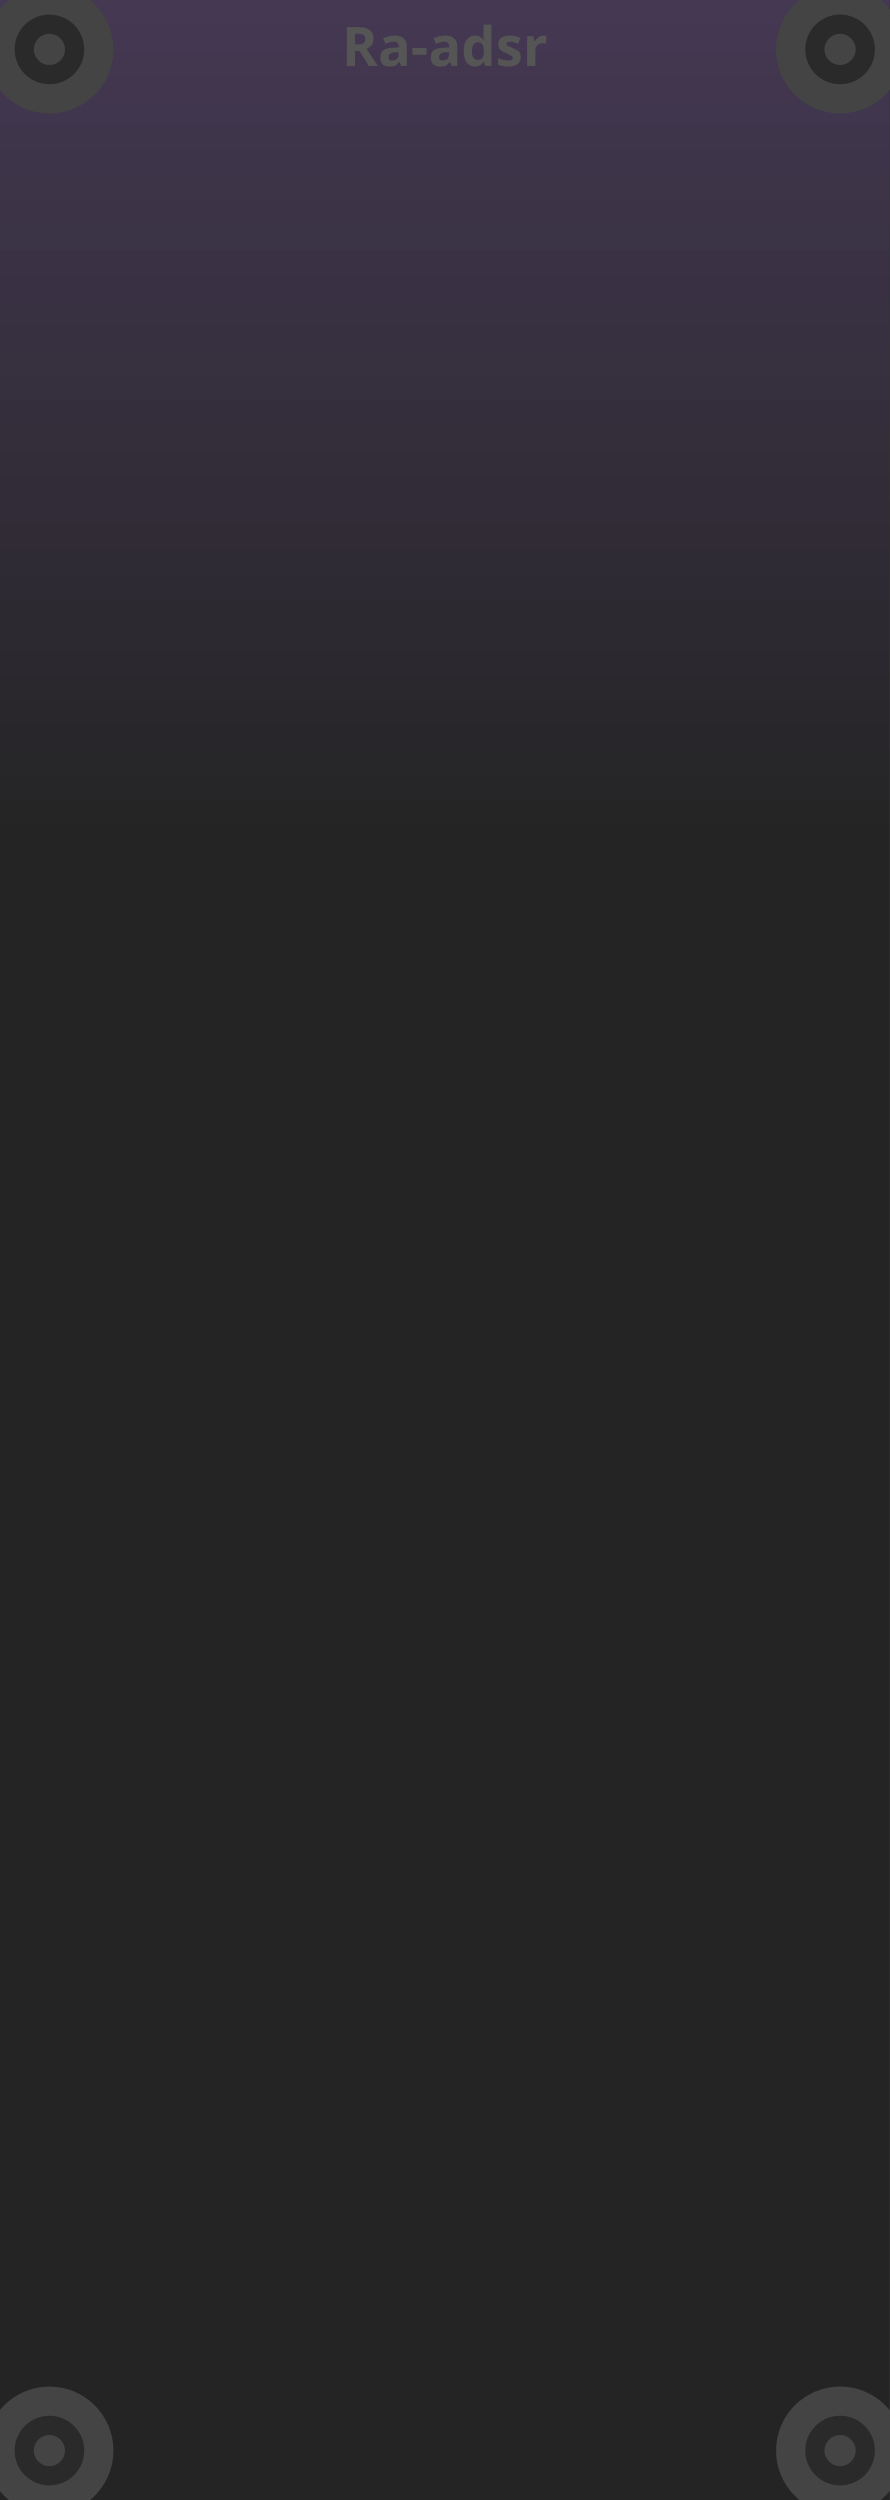
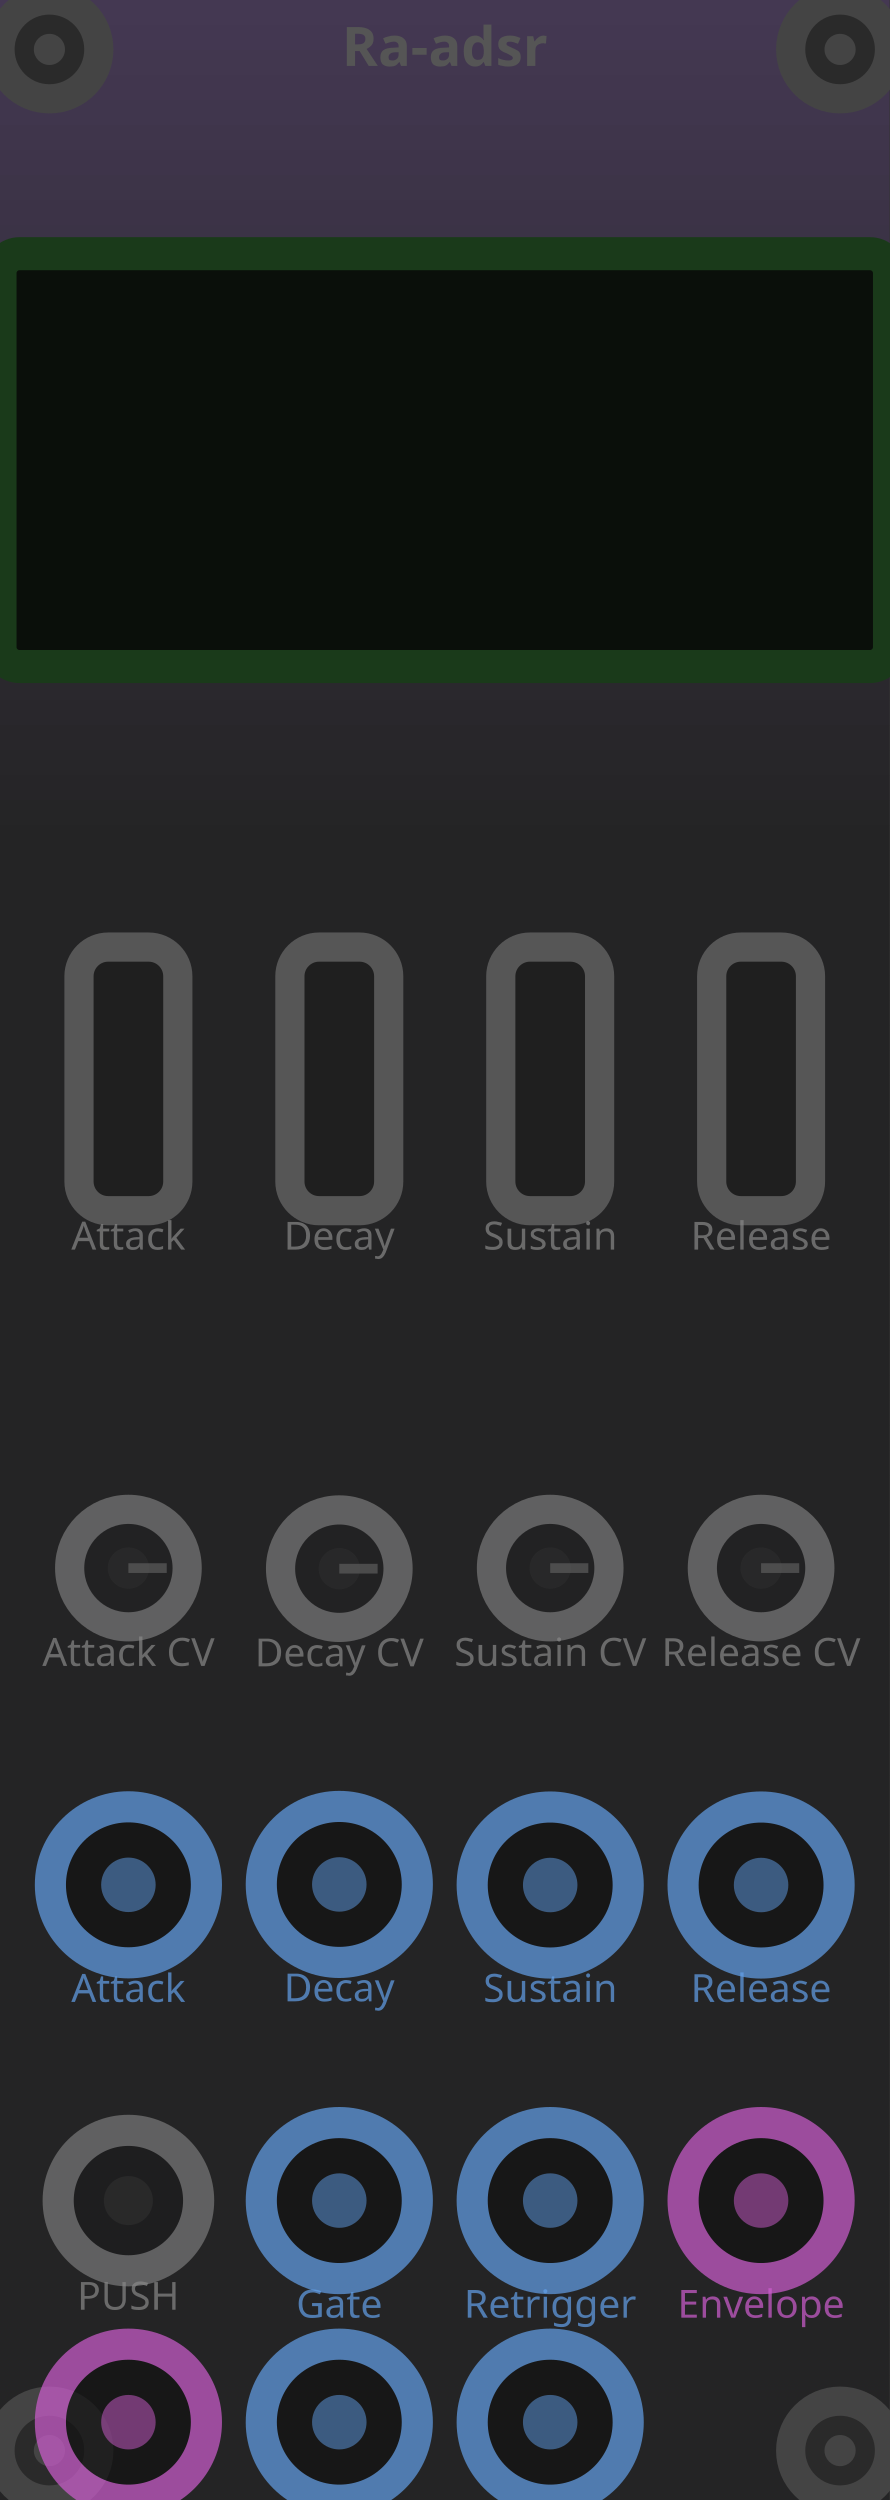
<svg xmlns="http://www.w3.org/2000/svg" viewBox="0 0 45.72 128.5" width="45.72mm" height="128.5mm">
  <rect x="0.3" y="0.3" width="45.12" height="127.9" fill="none" stroke="#333" stroke-width="1.5" />
  <rect x="0" y="0.000" width="45.72" height="1.295" fill="#443852" />
  <rect x="0" y="1.285" width="45.72" height="1.295" fill="#433751" />
  <rect x="0" y="2.570" width="45.72" height="1.295" fill="#42374f" />
  <rect x="0" y="3.855" width="45.72" height="1.295" fill="#41364e" />
  <rect x="0" y="5.140" width="45.72" height="1.295" fill="#40364d" />
  <rect x="0" y="6.425" width="45.72" height="1.295" fill="#3f354b" />
  <rect x="0" y="7.710" width="45.72" height="1.295" fill="#3e344a" />
  <rect x="0" y="8.995" width="45.72" height="1.295" fill="#3d3448" />
  <rect x="0" y="10.280" width="45.72" height="1.295" fill="#3c3347" />
  <rect x="0" y="11.565" width="45.72" height="1.295" fill="#3b3346" />
  <rect x="0" y="12.850" width="45.72" height="1.295" fill="#3a3244" />
  <rect x="0" y="14.135" width="45.72" height="1.295" fill="#393143" />
  <rect x="0" y="15.420" width="45.72" height="1.295" fill="#383142" />
  <rect x="0" y="16.705" width="45.72" height="1.295" fill="#373040" />
  <rect x="0" y="17.990" width="45.72" height="1.295" fill="#36303f" />
  <rect x="0" y="19.275" width="45.72" height="1.295" fill="#352f3e" />
  <rect x="0" y="20.560" width="45.72" height="1.295" fill="#342e3c" />
  <rect x="0" y="21.845" width="45.72" height="1.295" fill="#342e3b" />
  <rect x="0" y="23.130" width="45.72" height="1.295" fill="#332d39" />
  <rect x="0" y="24.415" width="45.72" height="1.295" fill="#322c38" />
  <rect x="0" y="25.700" width="45.72" height="1.295" fill="#312c37" />
  <rect x="0" y="26.985" width="45.72" height="1.295" fill="#302b35" />
  <rect x="0" y="28.270" width="45.72" height="1.295" fill="#2f2b34" />
  <rect x="0" y="29.555" width="45.72" height="1.295" fill="#2e2a33" />
  <rect x="0" y="30.840" width="45.72" height="1.295" fill="#2d2931" />
  <rect x="0" y="32.125" width="45.72" height="1.295" fill="#2c2930" />
  <rect x="0" y="33.410" width="45.72" height="1.295" fill="#2b282f" />
  <rect x="0" y="34.695" width="45.72" height="1.295" fill="#2a282d" />
  <rect x="0" y="35.980" width="45.72" height="1.295" fill="#29272c" />
  <rect x="0" y="37.265" width="45.72" height="1.295" fill="#28262a" />
  <rect x="0" y="38.550" width="45.72" height="1.295" fill="#272629" />
  <rect x="0" y="39.835" width="45.72" height="1.295" fill="#262528" />
  <rect x="0" y="41.120" width="45.72" height="1.295" fill="#252526" />
  <rect x="0" y="42.405" width="45.72" height="1.295" fill="#242425" />
  <rect x="0" y="43.690" width="45.72" height="1.295" fill="#242425" />
  <rect x="0" y="44.975" width="45.72" height="1.295" fill="#242425" />
  <rect x="0" y="46.260" width="45.72" height="1.295" fill="#242425" />
  <rect x="0" y="47.545" width="45.72" height="1.295" fill="#242425" />
  <rect x="0" y="48.830" width="45.72" height="1.295" fill="#242425" />
  <rect x="0" y="50.115" width="45.72" height="1.295" fill="#242425" />
  <rect x="0" y="51.400" width="45.72" height="1.295" fill="#242425" />
  <rect x="0" y="52.685" width="45.72" height="1.295" fill="#242425" />
  <rect x="0" y="53.970" width="45.72" height="1.295" fill="#242425" />
  <rect x="0" y="55.255" width="45.72" height="1.295" fill="#242425" />
  <rect x="0" y="56.540" width="45.72" height="1.295" fill="#242425" />
  <rect x="0" y="57.825" width="45.72" height="1.295" fill="#242425" />
  <rect x="0" y="59.110" width="45.72" height="1.295" fill="#242425" />
  <rect x="0" y="60.395" width="45.72" height="1.295" fill="#242425" />
  <rect x="0" y="61.680" width="45.72" height="1.295" fill="#242425" />
  <rect x="0" y="62.965" width="45.72" height="1.295" fill="#242425" />
  <rect x="0" y="64.250" width="45.72" height="1.295" fill="#242425" />
  <rect x="0" y="65.535" width="45.72" height="1.295" fill="#242425" />
  <rect x="0" y="66.820" width="45.72" height="1.295" fill="#242425" />
  <rect x="0" y="68.105" width="45.72" height="1.295" fill="#242425" />
  <rect x="0" y="69.390" width="45.72" height="1.295" fill="#242425" />
  <rect x="0" y="70.675" width="45.72" height="1.295" fill="#242425" />
  <rect x="0" y="71.960" width="45.72" height="1.295" fill="#242425" />
  <rect x="0" y="73.245" width="45.72" height="1.295" fill="#242425" />
  <rect x="0" y="74.530" width="45.72" height="1.295" fill="#242425" />
  <rect x="0" y="75.815" width="45.72" height="1.295" fill="#242425" />
  <rect x="0" y="77.100" width="45.72" height="1.295" fill="#242425" />
  <rect x="0" y="78.385" width="45.72" height="1.295" fill="#242425" />
  <rect x="0" y="79.670" width="45.72" height="1.295" fill="#242425" />
  <rect x="0" y="80.955" width="45.72" height="1.295" fill="#242425" />
  <rect x="0" y="82.240" width="45.72" height="1.295" fill="#242425" />
  <rect x="0" y="83.525" width="45.72" height="1.295" fill="#242425" />
  <rect x="0" y="84.810" width="45.72" height="1.295" fill="#242425" />
  <rect x="0" y="86.095" width="45.72" height="1.295" fill="#242425" />
  <rect x="0" y="87.380" width="45.72" height="1.295" fill="#242425" />
  <rect x="0" y="88.665" width="45.72" height="1.295" fill="#242425" />
  <rect x="0" y="89.950" width="45.72" height="1.295" fill="#242425" />
  <rect x="0" y="91.235" width="45.72" height="1.295" fill="#242425" />
  <rect x="0" y="92.520" width="45.72" height="1.295" fill="#242425" />
  <rect x="0" y="93.805" width="45.72" height="1.295" fill="#242425" />
  <rect x="0" y="95.090" width="45.72" height="1.295" fill="#242425" />
  <rect x="0" y="96.375" width="45.72" height="1.295" fill="#242425" />
  <rect x="0" y="97.660" width="45.72" height="1.295" fill="#242425" />
  <rect x="0" y="98.945" width="45.72" height="1.295" fill="#242425" />
  <rect x="0" y="100.230" width="45.72" height="1.295" fill="#242425" />
  <rect x="0" y="101.515" width="45.72" height="1.295" fill="#242425" />
  <rect x="0" y="102.800" width="45.72" height="1.295" fill="#242425" />
  <rect x="0" y="104.085" width="45.72" height="1.295" fill="#242425" />
  <rect x="0" y="105.370" width="45.72" height="1.295" fill="#242425" />
  <rect x="0" y="106.655" width="45.72" height="1.295" fill="#242425" />
  <rect x="0" y="107.940" width="45.72" height="1.295" fill="#242425" />
  <rect x="0" y="109.225" width="45.72" height="1.295" fill="#242425" />
  <rect x="0" y="110.510" width="45.72" height="1.295" fill="#242425" />
  <rect x="0" y="111.795" width="45.72" height="1.295" fill="#242425" />
  <rect x="0" y="113.080" width="45.72" height="1.295" fill="#242425" />
  <rect x="0" y="114.365" width="45.72" height="1.295" fill="#242425" />
  <rect x="0" y="115.650" width="45.72" height="1.295" fill="#242425" />
  <rect x="0" y="116.935" width="45.72" height="1.295" fill="#242425" />
  <rect x="0" y="118.220" width="45.72" height="1.295" fill="#242425" />
  <rect x="0" y="119.505" width="45.72" height="1.295" fill="#242425" />
  <rect x="0" y="120.790" width="45.72" height="1.295" fill="#242425" />
  <rect x="0" y="122.075" width="45.72" height="1.295" fill="#242425" />
  <rect x="0" y="123.360" width="45.72" height="1.295" fill="#242425" />
  <rect x="0" y="124.645" width="45.72" height="1.295" fill="#242425" />
  <rect x="0" y="125.930" width="45.72" height="1.295" fill="#242425" />
  <rect x="0" y="127.215" width="45.72" height="1.295" fill="#242425" />
  <circle cx="2.54" cy="2.54" r="2.54" fill="#2a2a2a" stroke="#444" stroke-width="1.5" />
  <circle cx="2.54" cy="2.54" r="0.8" fill="#444" />
  <circle cx="2.54" cy="125.96" r="2.54" fill="#2a2a2a" stroke="#444" stroke-width="1.5" />
  <circle cx="2.54" cy="125.96" r="0.8" fill="#444" />
  <circle cx="43.18" cy="2.54" r="2.54" fill="#2a2a2a" stroke="#444" stroke-width="1.5" />
  <circle cx="43.18" cy="2.54" r="0.8" fill="#444" />
  <circle cx="43.18" cy="125.96" r="2.54" fill="#2a2a2a" stroke="#444" stroke-width="1.5" />
  <circle cx="43.18" cy="125.96" r="0.8" fill="#444" />
  <text x="22.86" y="3.39" fill="#555" font-family="sans-serif" font-size="2.8" text-anchor="middle" font-weight="bold">Ra-adsr</text>
+   <rect x="0.00" y="13.04" width="45.72" height="21.22" rx="1" fill="#0a0f0a" stroke="#1a3a1a" stroke-width="1.7" />
+   <rect x="4.06" y="48.68" width="5.08" height="13.55" rx="1.5" fill="#1a1a1a" stroke="#888" stroke-width="1.5" opacity="0.5" />
+   <text x="6.60" y="64.23" fill="#888" font-family="sans-serif" font-size="2.0" text-anchor="middle" opacity="0.7">Attack</text>
+   <rect x="14.90" y="48.68" width="5.08" height="13.55" rx="1.5" fill="#1a1a1a" stroke="#888" stroke-width="1.5" opacity="0.5" />
+   <text x="17.44" y="64.23" fill="#888" font-family="sans-serif" font-size="2.0" text-anchor="middle" opacity="0.7">Decay</text>
+   <rect x="25.74" y="48.68" width="5.08" height="13.55" rx="1.5" fill="#1a1a1a" stroke="#888" stroke-width="1.5" opacity="0.5" />
+   <text x="28.28" y="64.23" fill="#888" font-family="sans-serif" font-size="2.0" text-anchor="middle" opacity="0.7">Sustain</text>
+   <rect x="36.58" y="48.68" width="5.08" height="13.55" rx="1.5" fill="#1a1a1a" stroke="#888" stroke-width="1.5" opacity="0.5" />
+   <text x="39.12" y="64.23" fill="#888" font-family="sans-serif" font-size="2.0" text-anchor="middle" opacity="0.7">Release</text>
+   <circle cx="6.60" cy="80.60" r="3.02" fill="#222" stroke="#888" stroke-width="1.5" opacity="0.6" />
+   <circle cx="6.60" cy="80.60" r="1.06" fill="#333" opacity="0.4" />
+   <line x1="6.60" y1="80.60" x2="8.57" y2="80.60" stroke="#666" stroke-width="0.5" opacity="0.6" />
+   <text x="6.60" y="85.63" fill="#888" font-family="sans-serif" font-size="2.0" text-anchor="middle" opacity="0.7">Attack CV</text>
+   <circle cx="17.44" cy="80.63" r="3.02" fill="#222" stroke="#888" stroke-width="1.5" opacity="0.6" />
+   <circle cx="17.44" cy="80.63" r="1.06" fill="#333" opacity="0.4" />
+   <line x1="17.44" y1="80.63" x2="19.41" y2="80.63" stroke="#666" stroke-width="0.5" opacity="0.6" />
+   <text x="17.44" y="85.65" fill="#888" font-family="sans-serif" font-size="2.0" text-anchor="middle" opacity="0.7">Decay CV</text>
+   <circle cx="28.28" cy="80.60" r="3.02" fill="#222" stroke="#888" stroke-width="1.5" opacity="0.6" />
+   <circle cx="28.28" cy="80.60" r="1.06" fill="#333" opacity="0.4" />
+   <line x1="28.28" y1="80.60" x2="30.24" y2="80.60" stroke="#666" stroke-width="0.5" opacity="0.6" />
+   <text x="28.28" y="85.63" fill="#888" font-family="sans-serif" font-size="2.0" text-anchor="middle" opacity="0.7">Sustain CV</text>
+   <circle cx="39.12" cy="80.60" r="3.02" fill="#222" stroke="#888" stroke-width="1.5" opacity="0.6" />
+   <circle cx="39.12" cy="80.60" r="1.06" fill="#333" opacity="0.4" />
+   <line x1="39.12" y1="80.60" x2="41.08" y2="80.60" stroke="#666" stroke-width="0.5" opacity="0.6" />
+   <text x="39.12" y="85.63" fill="#888" font-family="sans-serif" font-size="2.0" text-anchor="middle" opacity="0.7">Release CV</text>
+   <circle cx="6.60" cy="113.11" r="3.61" fill="#1a1a1a" stroke="#888" stroke-width="1.6" opacity="0.6" />
+   <circle cx="6.60" cy="113.11" r="1.26" fill="#333" opacity="0.5" />
+   <text x="6.60" y="118.72" fill="#888" font-family="sans-serif" font-size="2.0" text-anchor="middle" opacity="0.7">PUSH</text>
+   <circle cx="6.60" cy="96.88" r="4.01" fill="#111" stroke="#62a0ea" stroke-width="1.6" opacity="0.7" />
+   <circle cx="6.60" cy="96.88" r="1.40" fill="#62a0ea" opacity="0.5" />
+   <text x="6.60" y="102.90" fill="#62a0ea" font-family="sans-serif" font-size="2.0" text-anchor="middle" opacity="0.7">Attack</text>
+   <circle cx="17.44" cy="96.86" r="4.01" fill="#111" stroke="#62a0ea" stroke-width="1.6" opacity="0.7" />
+   <circle cx="17.44" cy="96.86" r="1.40" fill="#62a0ea" opacity="0.5" />
+   <text x="17.44" y="102.87" fill="#62a0ea" font-family="sans-serif" font-size="2.0" text-anchor="middle" opacity="0.7">Decay</text>
+   <circle cx="28.28" cy="96.89" r="4.01" fill="#111" stroke="#62a0ea" stroke-width="1.6" opacity="0.7" />
+   <circle cx="28.28" cy="96.89" r="1.40" fill="#62a0ea" opacity="0.5" />
+   <text x="28.28" y="102.90" fill="#62a0ea" font-family="sans-serif" font-size="2.0" text-anchor="middle" opacity="0.7">Sustain</text>
+   <circle cx="39.12" cy="96.89" r="4.01" fill="#111" stroke="#62a0ea" stroke-width="1.6" opacity="0.7" />
+   <circle cx="39.12" cy="96.89" r="1.40" fill="#62a0ea" opacity="0.5" />
+   <text x="39.12" y="102.90" fill="#62a0ea" font-family="sans-serif" font-size="2.0" text-anchor="middle" opacity="0.7">Release</text>
+   <circle cx="17.44" cy="113.11" r="4.01" fill="#111" stroke="#62a0ea" stroke-width="1.6" opacity="0.7" />
+   <circle cx="17.44" cy="113.11" r="1.40" fill="#62a0ea" opacity="0.5" />
+   <text x="17.44" y="119.13" fill="#62a0ea" font-family="sans-serif" font-size="2.0" text-anchor="middle" opacity="0.7">Gate</text>
+   <circle cx="28.28" cy="113.11" r="4.01" fill="#111" stroke="#62a0ea" stroke-width="1.6" opacity="0.7" />
+   <circle cx="28.28" cy="113.11" r="1.40" fill="#62a0ea" opacity="0.5" />
+   <text x="28.28" y="119.13" fill="#62a0ea" font-family="sans-serif" font-size="2.0" text-anchor="middle" opacity="0.7">Retrigger</text>
+   <circle cx="39.12" cy="113.11" r="4.01" fill="#111" stroke="#CF5DD0" stroke-width="1.6" opacity="0.7" />
+   <circle cx="39.12" cy="113.11" r="1.40" fill="#CF5DD0" opacity="0.5" />
+   <text x="39.12" y="119.13" fill="#CF5DD0" font-family="sans-serif" font-size="2.0" text-anchor="middle" opacity="0.7">Envelope</text>
+   <circle cx="6.60" cy="124.50" r="4.01" fill="#111" stroke="#CF5DD0" stroke-width="1.6" opacity="0.7" />
+   <circle cx="6.60" cy="124.50" r="1.40" fill="#CF5DD0" opacity="0.5" />
+   <text x="6.60" y="130.51" fill="#CF5DD0" font-family="sans-serif" font-size="2.0" text-anchor="middle" opacity="0.7">End of cycle</text>
+   <circle cx="17.44" cy="124.50" r="4.01" fill="#111" stroke="#62a0ea" stroke-width="1.6" opacity="0.7" />
+   <circle cx="17.44" cy="124.50" r="1.40" fill="#62a0ea" opacity="0.5" />
+   <text x="17.44" y="130.51" fill="#62a0ea" font-family="sans-serif" font-size="2.0" text-anchor="middle" opacity="0.7">Trigger</text>
+   <circle cx="28.28" cy="124.50" r="4.01" fill="#111" stroke="#62a0ea" stroke-width="1.6" opacity="0.7" />
+   <circle cx="28.28" cy="124.50" r="1.40" fill="#62a0ea" opacity="0.5" />
+   <text x="28.28" y="130.51" fill="#62a0ea" font-family="sans-serif" font-size="2.0" text-anchor="middle" opacity="0.7">Position</text>
</svg>
